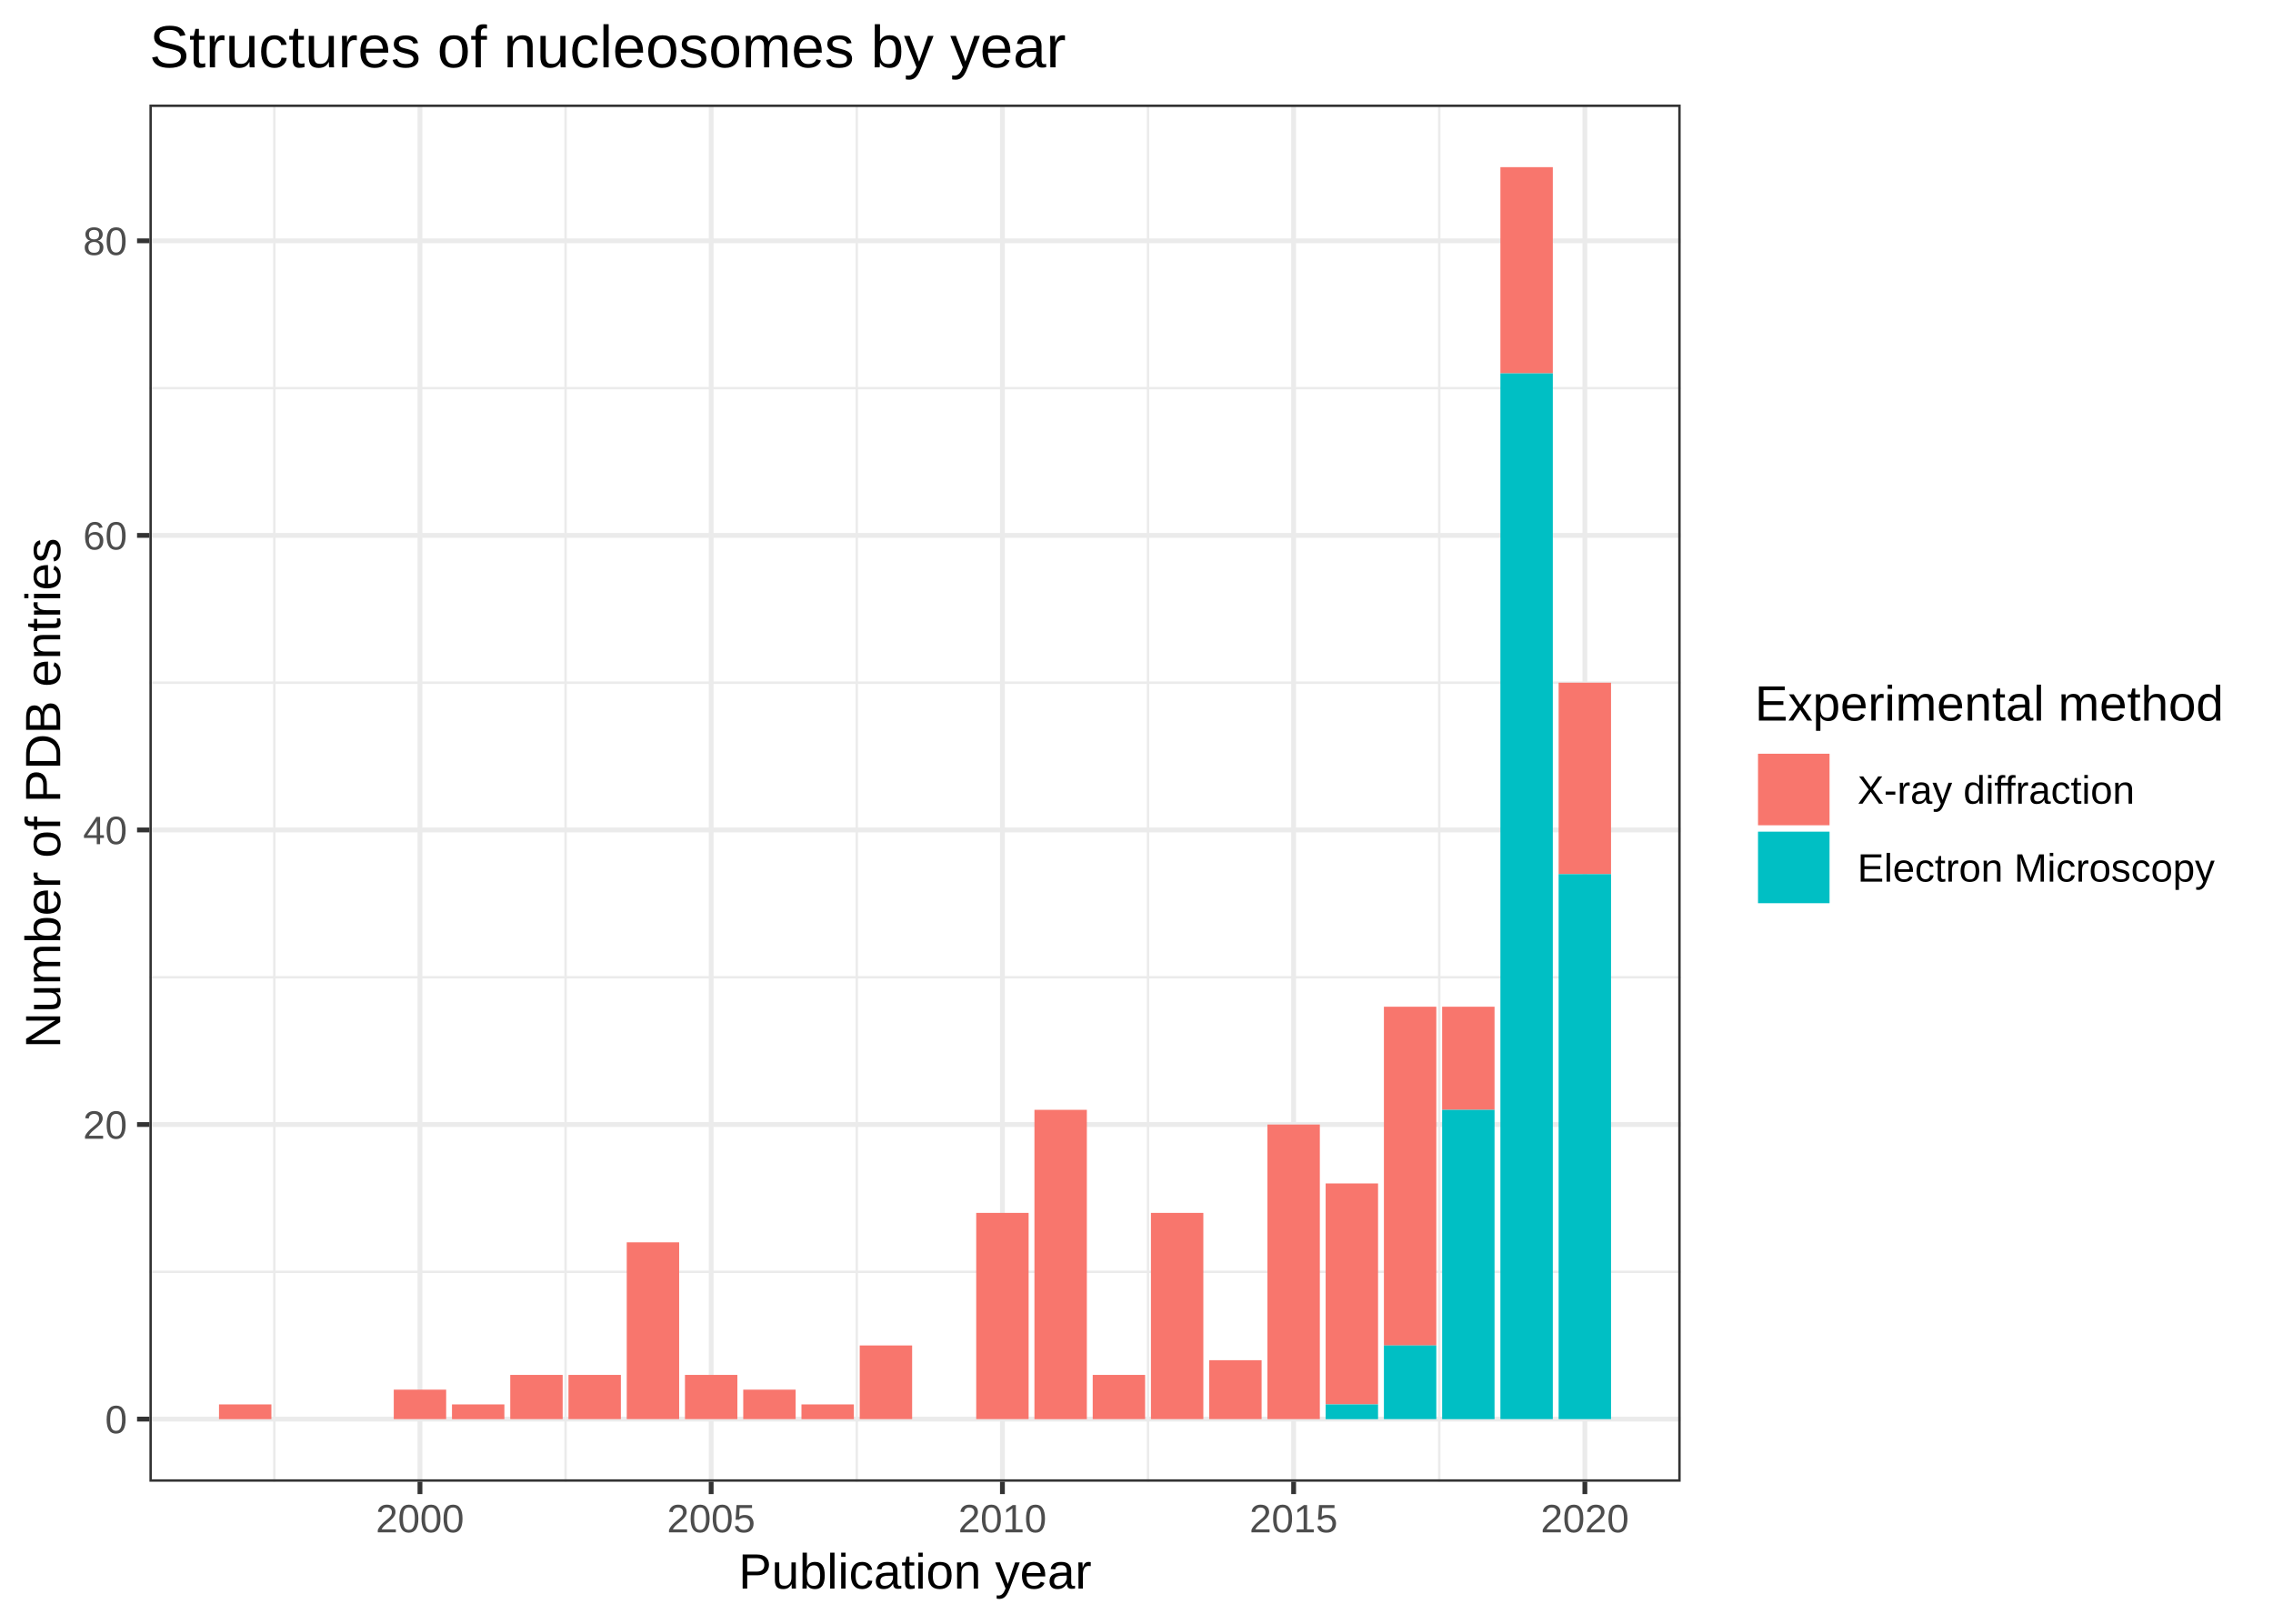
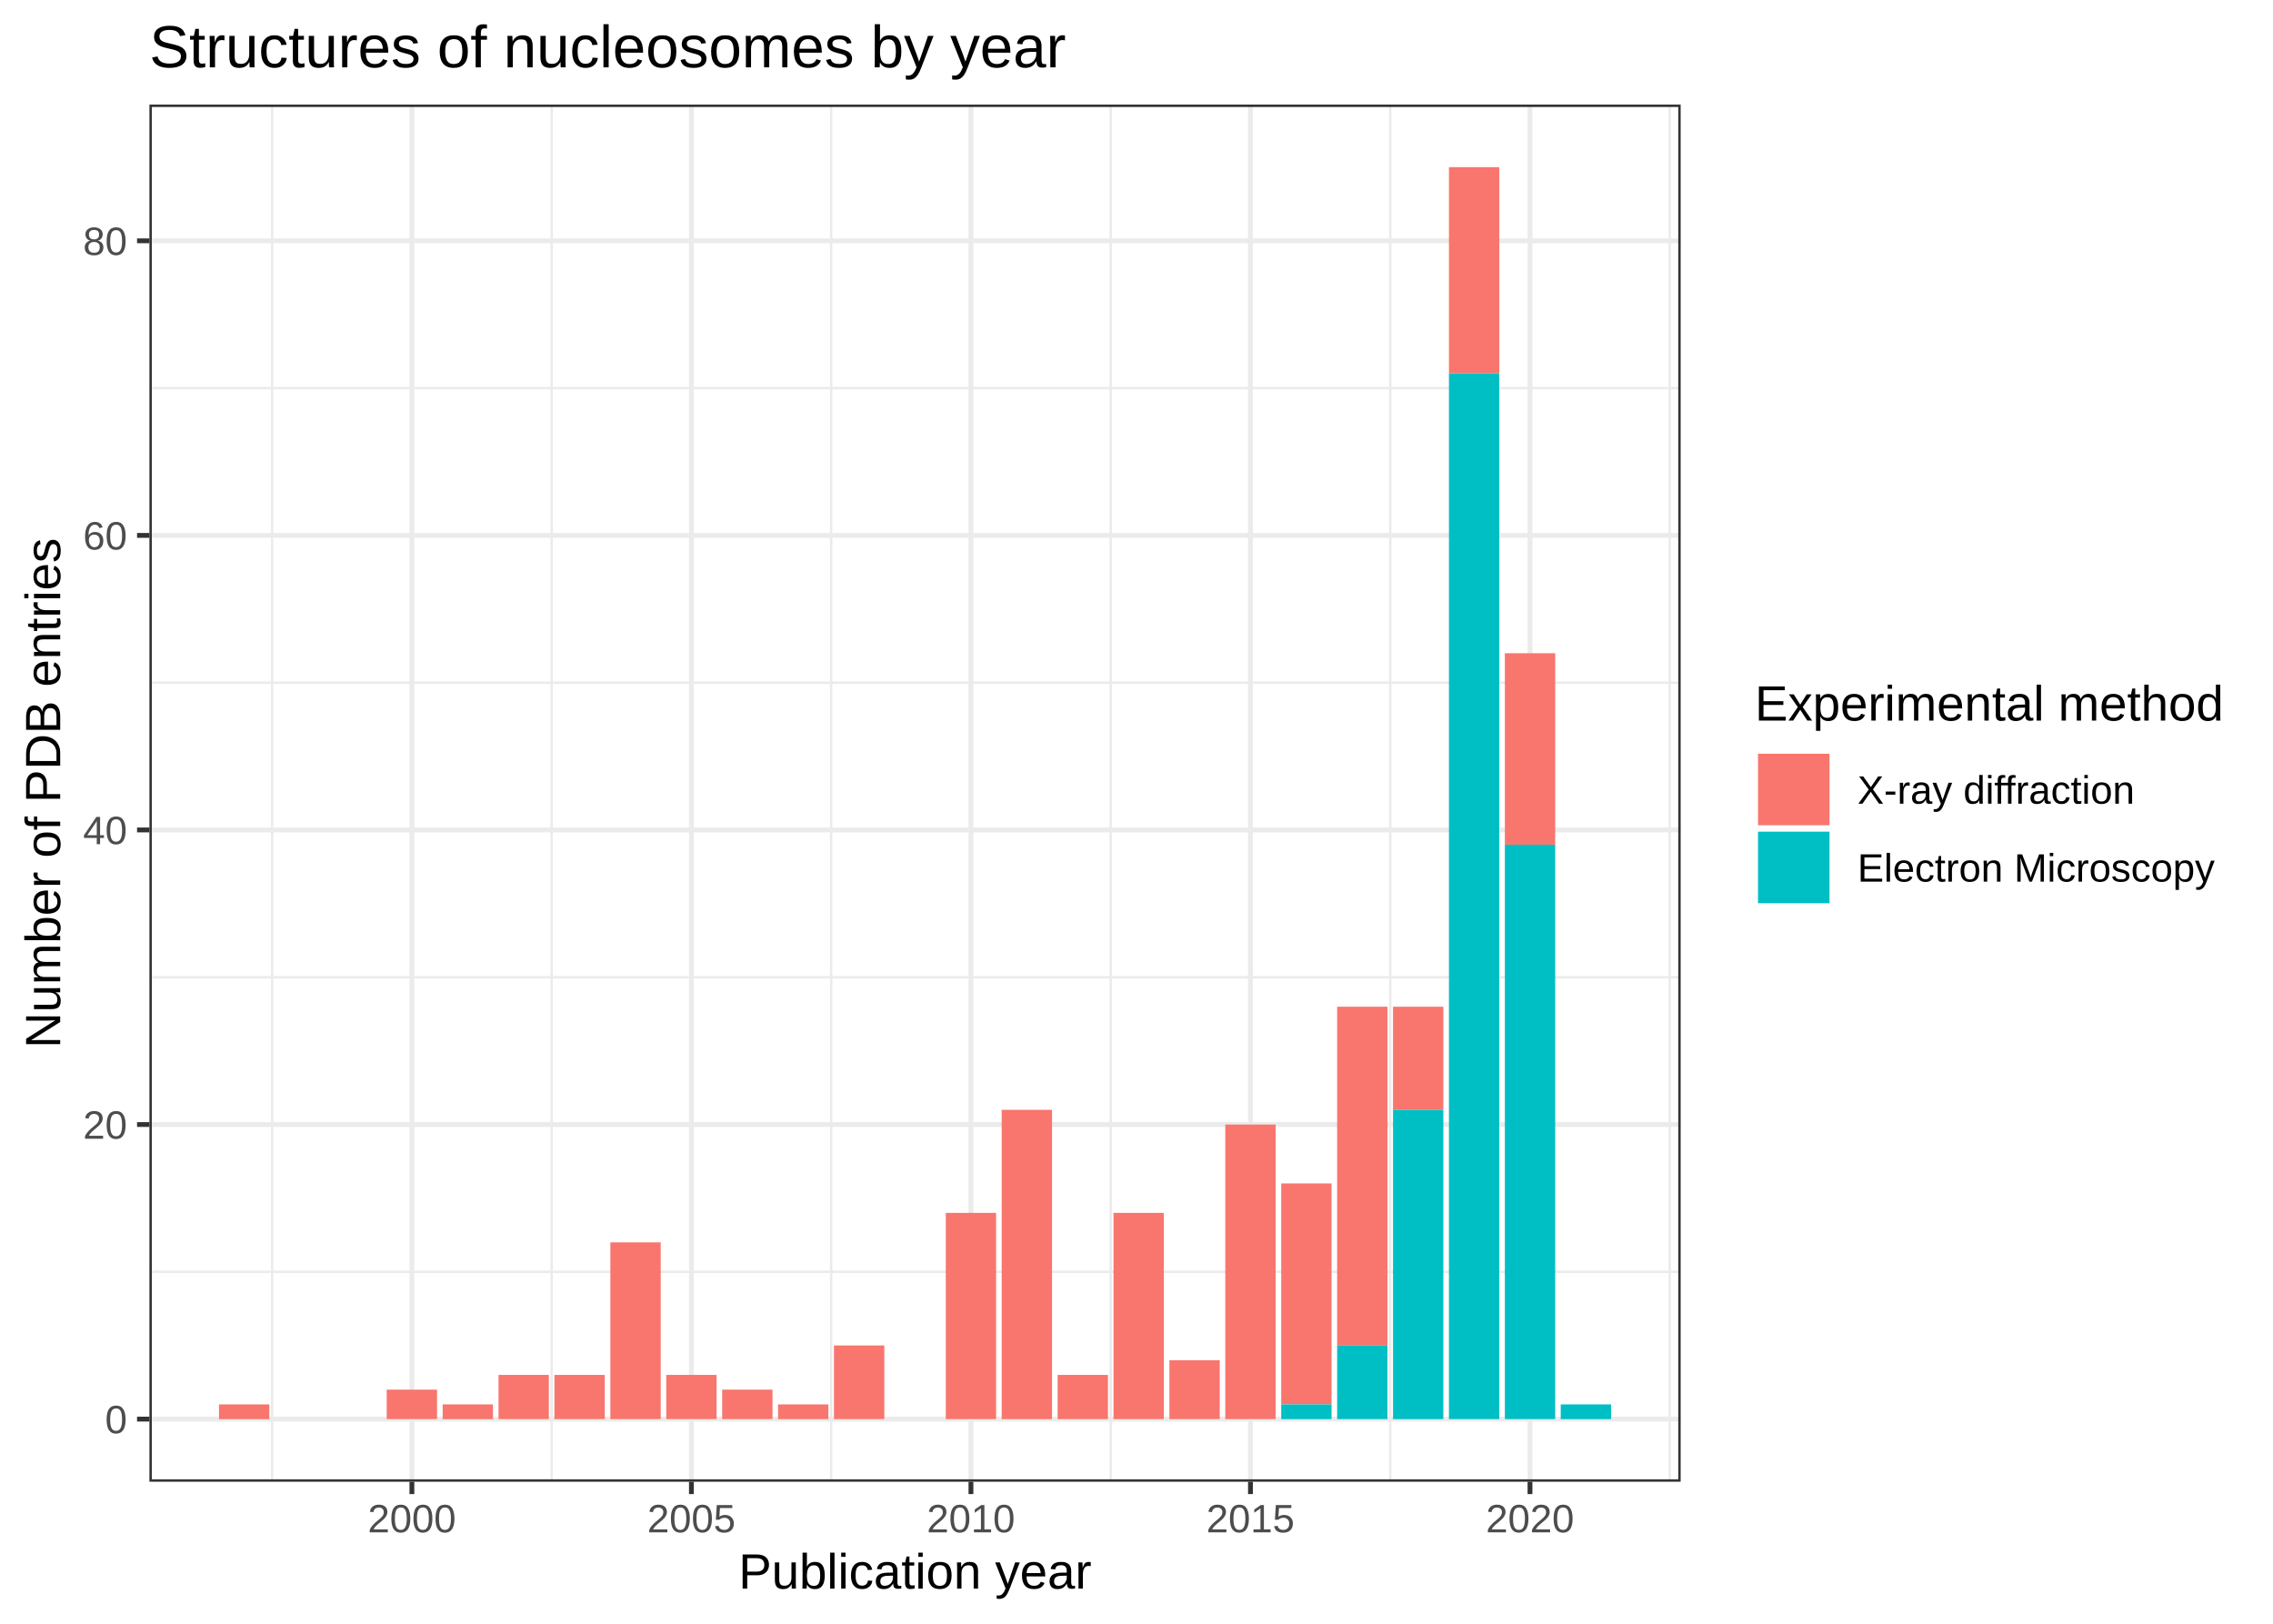
<svg xmlns="http://www.w3.org/2000/svg" viewBox="0 0 504.00 360.00">
  <defs>
    <style type="text/css">
    line, polyline, polygon, path, rect, circle {
      fill: none;
      stroke: #000000;
      stroke-linecap: round;
      stroke-linejoin: round;
      stroke-miterlimit: 10.00;
    }
  </style>
  </defs>
  <rect width="100%" height="100%" style="stroke: none; fill: #FFFFFF;" />
  <rect x="0" y="0" width="504.00" height="360.00" style="stroke-width: 1.07; stroke: #FFFFFF; fill: #FFFFFF;" />
  <defs>
    <clipPath id="cpMzMuMTN8MzcyLjY2fDMyOC41MXwyMy4xOQ==">
      <rect x="33.13" y="23.19" width="339.53" height="305.32" />
    </clipPath>
  </defs>
  <rect x="33.13" y="23.19" width="339.53" height="305.32" style="stroke-width: 1.07; stroke: none; fill: #FFFFFF;" clip-path="url(#cpMzMuMTN8MzcyLjY2fDMyOC41MXwyMy4xOQ==)" />
  <polyline points="33.13,281.98 372.66,281.98 " style="stroke-width: 0.53; stroke: #EBEBEB; stroke-linecap: butt;" clip-path="url(#cpMzMuMTN8MzcyLjY2fDMyOC41MXwyMy4xOQ==)" />
  <polyline points="33.13,216.67 372.66,216.67 " style="stroke-width: 0.53; stroke: #EBEBEB; stroke-linecap: butt;" clip-path="url(#cpMzMuMTN8MzcyLjY2fDMyOC41MXwyMy4xOQ==)" />
  <polyline points="33.13,151.36 372.66,151.36 " style="stroke-width: 0.53; stroke: #EBEBEB; stroke-linecap: butt;" clip-path="url(#cpMzMuMTN8MzcyLjY2fDMyOC41MXwyMy4xOQ==)" />
  <polyline points="33.13,86.05 372.66,86.05 " style="stroke-width: 0.53; stroke: #EBEBEB; stroke-linecap: butt;" clip-path="url(#cpMzMuMTN8MzcyLjY2fDMyOC41MXwyMy4xOQ==)" />
-   <polyline points="60.83,328.51 60.83,23.19 " style="stroke-width: 0.53; stroke: #EBEBEB; stroke-linecap: butt;" clip-path="url(#cpMzMuMTN8MzcyLjY2fDMyOC41MXwyMy4xOQ==)" />
-   <polyline points="125.41,328.51 125.41,23.19 " style="stroke-width: 0.53; stroke: #EBEBEB; stroke-linecap: butt;" clip-path="url(#cpMzMuMTN8MzcyLjY2fDMyOC41MXwyMy4xOQ==)" />
-   <polyline points="189.98,328.51 189.98,23.19 " style="stroke-width: 0.53; stroke: #EBEBEB; stroke-linecap: butt;" clip-path="url(#cpMzMuMTN8MzcyLjY2fDMyOC41MXwyMy4xOQ==)" />
-   <polyline points="254.55,328.51 254.55,23.19 " style="stroke-width: 0.53; stroke: #EBEBEB; stroke-linecap: butt;" clip-path="url(#cpMzMuMTN8MzcyLjY2fDMyOC41MXwyMy4xOQ==)" />
-   <polyline points="319.13,328.51 319.13,23.19 " style="stroke-width: 0.53; stroke: #EBEBEB; stroke-linecap: butt;" clip-path="url(#cpMzMuMTN8MzcyLjY2fDMyOC41MXwyMy4xOQ==)" />
+   <polyline points="60.34,328.51 60.34,23.19 " style="stroke-width: 0.53; stroke: #EBEBEB; stroke-linecap: butt;" clip-path="url(#cpMzMuMTN8MzcyLjY2fDMyOC41MXwyMy4xOQ==)" />
+   <polyline points="122.32,328.51 122.32,23.19 " style="stroke-width: 0.53; stroke: #EBEBEB; stroke-linecap: butt;" clip-path="url(#cpMzMuMTN8MzcyLjY2fDMyOC41MXwyMy4xOQ==)" />
+   <polyline points="184.30,328.51 184.30,23.19 " style="stroke-width: 0.53; stroke: #EBEBEB; stroke-linecap: butt;" clip-path="url(#cpMzMuMTN8MzcyLjY2fDMyOC41MXwyMy4xOQ==)" />
+   <polyline points="246.28,328.51 246.28,23.19 " style="stroke-width: 0.53; stroke: #EBEBEB; stroke-linecap: butt;" clip-path="url(#cpMzMuMTN8MzcyLjY2fDMyOC41MXwyMy4xOQ==)" />
+   <polyline points="308.26,328.51 308.26,23.19 " style="stroke-width: 0.53; stroke: #EBEBEB; stroke-linecap: butt;" clip-path="url(#cpMzMuMTN8MzcyLjY2fDMyOC41MXwyMy4xOQ==)" />
+   <polyline points="370.24,328.51 370.24,23.19 " style="stroke-width: 0.53; stroke: #EBEBEB; stroke-linecap: butt;" clip-path="url(#cpMzMuMTN8MzcyLjY2fDMyOC41MXwyMy4xOQ==)" />
  <polyline points="33.13,314.63 372.66,314.63 " style="stroke-width: 1.07; stroke: #EBEBEB; stroke-linecap: butt;" clip-path="url(#cpMzMuMTN8MzcyLjY2fDMyOC41MXwyMy4xOQ==)" />
  <polyline points="33.13,249.32 372.66,249.32 " style="stroke-width: 1.07; stroke: #EBEBEB; stroke-linecap: butt;" clip-path="url(#cpMzMuMTN8MzcyLjY2fDMyOC41MXwyMy4xOQ==)" />
  <polyline points="33.13,184.01 372.66,184.01 " style="stroke-width: 1.07; stroke: #EBEBEB; stroke-linecap: butt;" clip-path="url(#cpMzMuMTN8MzcyLjY2fDMyOC41MXwyMy4xOQ==)" />
  <polyline points="33.13,118.70 372.66,118.70 " style="stroke-width: 1.07; stroke: #EBEBEB; stroke-linecap: butt;" clip-path="url(#cpMzMuMTN8MzcyLjY2fDMyOC41MXwyMy4xOQ==)" />
  <polyline points="33.13,53.39 372.66,53.39 " style="stroke-width: 1.07; stroke: #EBEBEB; stroke-linecap: butt;" clip-path="url(#cpMzMuMTN8MzcyLjY2fDMyOC41MXwyMy4xOQ==)" />
-   <polyline points="93.12,328.51 93.12,23.19 " style="stroke-width: 1.07; stroke: #EBEBEB; stroke-linecap: butt;" clip-path="url(#cpMzMuMTN8MzcyLjY2fDMyOC41MXwyMy4xOQ==)" />
-   <polyline points="157.69,328.51 157.69,23.19 " style="stroke-width: 1.07; stroke: #EBEBEB; stroke-linecap: butt;" clip-path="url(#cpMzMuMTN8MzcyLjY2fDMyOC41MXwyMy4xOQ==)" />
-   <polyline points="222.27,328.51 222.27,23.19 " style="stroke-width: 1.07; stroke: #EBEBEB; stroke-linecap: butt;" clip-path="url(#cpMzMuMTN8MzcyLjY2fDMyOC41MXwyMy4xOQ==)" />
-   <polyline points="286.84,328.51 286.84,23.19 " style="stroke-width: 1.07; stroke: #EBEBEB; stroke-linecap: butt;" clip-path="url(#cpMzMuMTN8MzcyLjY2fDMyOC41MXwyMy4xOQ==)" />
-   <polyline points="351.42,328.51 351.42,23.19 " style="stroke-width: 1.07; stroke: #EBEBEB; stroke-linecap: butt;" clip-path="url(#cpMzMuMTN8MzcyLjY2fDMyOC41MXwyMy4xOQ==)" />
-   <rect x="48.56" y="311.37" width="11.62" height="3.27" style="stroke-width: 1.07; stroke: none; stroke-linecap: square; stroke-linejoin: miter; fill: #F8766D;" clip-path="url(#cpMzMuMTN8MzcyLjY2fDMyOC41MXwyMy4xOQ==)" />
-   <rect x="87.31" y="308.10" width="11.62" height="6.53" style="stroke-width: 1.07; stroke: none; stroke-linecap: square; stroke-linejoin: miter; fill: #F8766D;" clip-path="url(#cpMzMuMTN8MzcyLjY2fDMyOC41MXwyMy4xOQ==)" />
-   <rect x="100.22" y="311.37" width="11.62" height="3.27" style="stroke-width: 1.07; stroke: none; stroke-linecap: square; stroke-linejoin: miter; fill: #F8766D;" clip-path="url(#cpMzMuMTN8MzcyLjY2fDMyOC41MXwyMy4xOQ==)" />
-   <rect x="113.14" y="304.83" width="11.62" height="9.80" style="stroke-width: 1.07; stroke: none; stroke-linecap: square; stroke-linejoin: miter; fill: #F8766D;" clip-path="url(#cpMzMuMTN8MzcyLjY2fDMyOC41MXwyMy4xOQ==)" />
-   <rect x="126.05" y="304.83" width="11.62" height="9.80" style="stroke-width: 1.07; stroke: none; stroke-linecap: square; stroke-linejoin: miter; fill: #F8766D;" clip-path="url(#cpMzMuMTN8MzcyLjY2fDMyOC41MXwyMy4xOQ==)" />
-   <rect x="138.97" y="275.44" width="11.62" height="39.19" style="stroke-width: 1.07; stroke: none; stroke-linecap: square; stroke-linejoin: miter; fill: #F8766D;" clip-path="url(#cpMzMuMTN8MzcyLjY2fDMyOC41MXwyMy4xOQ==)" />
-   <rect x="151.88" y="304.83" width="11.62" height="9.80" style="stroke-width: 1.07; stroke: none; stroke-linecap: square; stroke-linejoin: miter; fill: #F8766D;" clip-path="url(#cpMzMuMTN8MzcyLjY2fDMyOC41MXwyMy4xOQ==)" />
-   <rect x="164.80" y="308.10" width="11.62" height="6.53" style="stroke-width: 1.07; stroke: none; stroke-linecap: square; stroke-linejoin: miter; fill: #F8766D;" clip-path="url(#cpMzMuMTN8MzcyLjY2fDMyOC41MXwyMy4xOQ==)" />
-   <rect x="177.71" y="311.37" width="11.62" height="3.27" style="stroke-width: 1.07; stroke: none; stroke-linecap: square; stroke-linejoin: miter; fill: #F8766D;" clip-path="url(#cpMzMuMTN8MzcyLjY2fDMyOC41MXwyMy4xOQ==)" />
-   <rect x="190.63" y="298.30" width="11.62" height="16.33" style="stroke-width: 1.07; stroke: none; stroke-linecap: square; stroke-linejoin: miter; fill: #F8766D;" clip-path="url(#cpMzMuMTN8MzcyLjY2fDMyOC41MXwyMy4xOQ==)" />
-   <rect x="216.46" y="268.91" width="11.62" height="45.72" style="stroke-width: 1.07; stroke: none; stroke-linecap: square; stroke-linejoin: miter; fill: #F8766D;" clip-path="url(#cpMzMuMTN8MzcyLjY2fDMyOC41MXwyMy4xOQ==)" />
-   <rect x="229.37" y="246.06" width="11.62" height="68.58" style="stroke-width: 1.07; stroke: none; stroke-linecap: square; stroke-linejoin: miter; fill: #F8766D;" clip-path="url(#cpMzMuMTN8MzcyLjY2fDMyOC41MXwyMy4xOQ==)" />
-   <rect x="242.29" y="304.83" width="11.62" height="9.80" style="stroke-width: 1.07; stroke: none; stroke-linecap: square; stroke-linejoin: miter; fill: #F8766D;" clip-path="url(#cpMzMuMTN8MzcyLjY2fDMyOC41MXwyMy4xOQ==)" />
-   <rect x="255.20" y="268.91" width="11.62" height="45.72" style="stroke-width: 1.07; stroke: none; stroke-linecap: square; stroke-linejoin: miter; fill: #F8766D;" clip-path="url(#cpMzMuMTN8MzcyLjY2fDMyOC41MXwyMy4xOQ==)" />
-   <rect x="268.12" y="301.57" width="11.62" height="13.06" style="stroke-width: 1.07; stroke: none; stroke-linecap: square; stroke-linejoin: miter; fill: #F8766D;" clip-path="url(#cpMzMuMTN8MzcyLjY2fDMyOC41MXwyMy4xOQ==)" />
-   <rect x="281.03" y="249.32" width="11.62" height="65.31" style="stroke-width: 1.07; stroke: none; stroke-linecap: square; stroke-linejoin: miter; fill: #F8766D;" clip-path="url(#cpMzMuMTN8MzcyLjY2fDMyOC41MXwyMy4xOQ==)" />
-   <rect x="293.94" y="262.38" width="11.62" height="48.98" style="stroke-width: 1.07; stroke: none; stroke-linecap: square; stroke-linejoin: miter; fill: #F8766D;" clip-path="url(#cpMzMuMTN8MzcyLjY2fDMyOC41MXwyMy4xOQ==)" />
-   <rect x="306.86" y="223.20" width="11.62" height="75.11" style="stroke-width: 1.07; stroke: none; stroke-linecap: square; stroke-linejoin: miter; fill: #F8766D;" clip-path="url(#cpMzMuMTN8MzcyLjY2fDMyOC41MXwyMy4xOQ==)" />
-   <rect x="319.77" y="223.20" width="11.62" height="22.86" style="stroke-width: 1.07; stroke: none; stroke-linecap: square; stroke-linejoin: miter; fill: #F8766D;" clip-path="url(#cpMzMuMTN8MzcyLjY2fDMyOC41MXwyMy4xOQ==)" />
-   <rect x="332.69" y="37.06" width="11.62" height="45.72" style="stroke-width: 1.07; stroke: none; stroke-linecap: square; stroke-linejoin: miter; fill: #F8766D;" clip-path="url(#cpMzMuMTN8MzcyLjY2fDMyOC41MXwyMy4xOQ==)" />
-   <rect x="345.60" y="151.36" width="11.62" height="42.45" style="stroke-width: 1.07; stroke: none; stroke-linecap: square; stroke-linejoin: miter; fill: #F8766D;" clip-path="url(#cpMzMuMTN8MzcyLjY2fDMyOC41MXwyMy4xOQ==)" />
-   <rect x="293.94" y="311.37" width="11.62" height="3.27" style="stroke-width: 1.07; stroke: none; stroke-linecap: square; stroke-linejoin: miter; fill: #00BFC4;" clip-path="url(#cpMzMuMTN8MzcyLjY2fDMyOC41MXwyMy4xOQ==)" />
-   <rect x="306.86" y="298.30" width="11.62" height="16.33" style="stroke-width: 1.07; stroke: none; stroke-linecap: square; stroke-linejoin: miter; fill: #00BFC4;" clip-path="url(#cpMzMuMTN8MzcyLjY2fDMyOC41MXwyMy4xOQ==)" />
-   <rect x="319.77" y="246.06" width="11.62" height="68.58" style="stroke-width: 1.07; stroke: none; stroke-linecap: square; stroke-linejoin: miter; fill: #00BFC4;" clip-path="url(#cpMzMuMTN8MzcyLjY2fDMyOC41MXwyMy4xOQ==)" />
-   <rect x="332.69" y="82.78" width="11.62" height="231.85" style="stroke-width: 1.07; stroke: none; stroke-linecap: square; stroke-linejoin: miter; fill: #00BFC4;" clip-path="url(#cpMzMuMTN8MzcyLjY2fDMyOC41MXwyMy4xOQ==)" />
-   <rect x="345.60" y="193.81" width="11.62" height="120.82" style="stroke-width: 1.07; stroke: none; stroke-linecap: square; stroke-linejoin: miter; fill: #00BFC4;" clip-path="url(#cpMzMuMTN8MzcyLjY2fDMyOC41MXwyMy4xOQ==)" />
+   <polyline points="91.33,328.51 91.33,23.19 " style="stroke-width: 1.07; stroke: #EBEBEB; stroke-linecap: butt;" clip-path="url(#cpMzMuMTN8MzcyLjY2fDMyOC41MXwyMy4xOQ==)" />
+   <polyline points="153.31,328.51 153.31,23.19 " style="stroke-width: 1.07; stroke: #EBEBEB; stroke-linecap: butt;" clip-path="url(#cpMzMuMTN8MzcyLjY2fDMyOC41MXwyMy4xOQ==)" />
+   <polyline points="215.29,328.51 215.29,23.19 " style="stroke-width: 1.07; stroke: #EBEBEB; stroke-linecap: butt;" clip-path="url(#cpMzMuMTN8MzcyLjY2fDMyOC41MXwyMy4xOQ==)" />
+   <polyline points="277.27,328.51 277.27,23.19 " style="stroke-width: 1.07; stroke: #EBEBEB; stroke-linecap: butt;" clip-path="url(#cpMzMuMTN8MzcyLjY2fDMyOC41MXwyMy4xOQ==)" />
+   <polyline points="339.25,328.51 339.25,23.19 " style="stroke-width: 1.07; stroke: #EBEBEB; stroke-linecap: butt;" clip-path="url(#cpMzMuMTN8MzcyLjY2fDMyOC41MXwyMy4xOQ==)" />
+   <rect x="48.56" y="311.37" width="11.16" height="3.27" style="stroke-width: 1.07; stroke: none; stroke-linecap: square; stroke-linejoin: miter; fill: #F8766D;" clip-path="url(#cpMzMuMTN8MzcyLjY2fDMyOC41MXwyMy4xOQ==)" />
+   <rect x="85.75" y="308.10" width="11.16" height="6.53" style="stroke-width: 1.07; stroke: none; stroke-linecap: square; stroke-linejoin: miter; fill: #F8766D;" clip-path="url(#cpMzMuMTN8MzcyLjY2fDMyOC41MXwyMy4xOQ==)" />
+   <rect x="98.15" y="311.37" width="11.16" height="3.27" style="stroke-width: 1.07; stroke: none; stroke-linecap: square; stroke-linejoin: miter; fill: #F8766D;" clip-path="url(#cpMzMuMTN8MzcyLjY2fDMyOC41MXwyMy4xOQ==)" />
+   <rect x="110.54" y="304.83" width="11.16" height="9.80" style="stroke-width: 1.07; stroke: none; stroke-linecap: square; stroke-linejoin: miter; fill: #F8766D;" clip-path="url(#cpMzMuMTN8MzcyLjY2fDMyOC41MXwyMy4xOQ==)" />
+   <rect x="122.94" y="304.83" width="11.16" height="9.80" style="stroke-width: 1.07; stroke: none; stroke-linecap: square; stroke-linejoin: miter; fill: #F8766D;" clip-path="url(#cpMzMuMTN8MzcyLjY2fDMyOC41MXwyMy4xOQ==)" />
+   <rect x="135.34" y="275.44" width="11.16" height="39.19" style="stroke-width: 1.07; stroke: none; stroke-linecap: square; stroke-linejoin: miter; fill: #F8766D;" clip-path="url(#cpMzMuMTN8MzcyLjY2fDMyOC41MXwyMy4xOQ==)" />
+   <rect x="147.73" y="304.83" width="11.16" height="9.80" style="stroke-width: 1.07; stroke: none; stroke-linecap: square; stroke-linejoin: miter; fill: #F8766D;" clip-path="url(#cpMzMuMTN8MzcyLjY2fDMyOC41MXwyMy4xOQ==)" />
+   <rect x="160.13" y="308.10" width="11.16" height="6.53" style="stroke-width: 1.07; stroke: none; stroke-linecap: square; stroke-linejoin: miter; fill: #F8766D;" clip-path="url(#cpMzMuMTN8MzcyLjY2fDMyOC41MXwyMy4xOQ==)" />
+   <rect x="172.52" y="311.37" width="11.16" height="3.27" style="stroke-width: 1.07; stroke: none; stroke-linecap: square; stroke-linejoin: miter; fill: #F8766D;" clip-path="url(#cpMzMuMTN8MzcyLjY2fDMyOC41MXwyMy4xOQ==)" />
+   <rect x="184.92" y="298.30" width="11.16" height="16.33" style="stroke-width: 1.07; stroke: none; stroke-linecap: square; stroke-linejoin: miter; fill: #F8766D;" clip-path="url(#cpMzMuMTN8MzcyLjY2fDMyOC41MXwyMy4xOQ==)" />
+   <rect x="209.71" y="268.91" width="11.16" height="45.72" style="stroke-width: 1.07; stroke: none; stroke-linecap: square; stroke-linejoin: miter; fill: #F8766D;" clip-path="url(#cpMzMuMTN8MzcyLjY2fDMyOC41MXwyMy4xOQ==)" />
+   <rect x="222.11" y="246.06" width="11.16" height="68.58" style="stroke-width: 1.07; stroke: none; stroke-linecap: square; stroke-linejoin: miter; fill: #F8766D;" clip-path="url(#cpMzMuMTN8MzcyLjY2fDMyOC41MXwyMy4xOQ==)" />
+   <rect x="234.51" y="304.83" width="11.16" height="9.80" style="stroke-width: 1.07; stroke: none; stroke-linecap: square; stroke-linejoin: miter; fill: #F8766D;" clip-path="url(#cpMzMuMTN8MzcyLjY2fDMyOC41MXwyMy4xOQ==)" />
+   <rect x="246.90" y="268.91" width="11.16" height="45.72" style="stroke-width: 1.07; stroke: none; stroke-linecap: square; stroke-linejoin: miter; fill: #F8766D;" clip-path="url(#cpMzMuMTN8MzcyLjY2fDMyOC41MXwyMy4xOQ==)" />
+   <rect x="259.30" y="301.57" width="11.16" height="13.06" style="stroke-width: 1.07; stroke: none; stroke-linecap: square; stroke-linejoin: miter; fill: #F8766D;" clip-path="url(#cpMzMuMTN8MzcyLjY2fDMyOC41MXwyMy4xOQ==)" />
+   <rect x="271.69" y="249.32" width="11.16" height="65.31" style="stroke-width: 1.07; stroke: none; stroke-linecap: square; stroke-linejoin: miter; fill: #F8766D;" clip-path="url(#cpMzMuMTN8MzcyLjY2fDMyOC41MXwyMy4xOQ==)" />
+   <rect x="284.09" y="262.38" width="11.16" height="48.98" style="stroke-width: 1.07; stroke: none; stroke-linecap: square; stroke-linejoin: miter; fill: #F8766D;" clip-path="url(#cpMzMuMTN8MzcyLjY2fDMyOC41MXwyMy4xOQ==)" />
+   <rect x="296.49" y="223.20" width="11.16" height="75.11" style="stroke-width: 1.07; stroke: none; stroke-linecap: square; stroke-linejoin: miter; fill: #F8766D;" clip-path="url(#cpMzMuMTN8MzcyLjY2fDMyOC41MXwyMy4xOQ==)" />
+   <rect x="308.88" y="223.20" width="11.16" height="22.86" style="stroke-width: 1.07; stroke: none; stroke-linecap: square; stroke-linejoin: miter; fill: #F8766D;" clip-path="url(#cpMzMuMTN8MzcyLjY2fDMyOC41MXwyMy4xOQ==)" />
+   <rect x="321.28" y="37.06" width="11.16" height="45.72" style="stroke-width: 1.07; stroke: none; stroke-linecap: square; stroke-linejoin: miter; fill: #F8766D;" clip-path="url(#cpMzMuMTN8MzcyLjY2fDMyOC41MXwyMy4xOQ==)" />
+   <rect x="333.68" y="144.83" width="11.16" height="42.45" style="stroke-width: 1.07; stroke: none; stroke-linecap: square; stroke-linejoin: miter; fill: #F8766D;" clip-path="url(#cpMzMuMTN8MzcyLjY2fDMyOC41MXwyMy4xOQ==)" />
+   <rect x="284.09" y="311.37" width="11.16" height="3.27" style="stroke-width: 1.07; stroke: none; stroke-linecap: square; stroke-linejoin: miter; fill: #00BFC4;" clip-path="url(#cpMzMuMTN8MzcyLjY2fDMyOC41MXwyMy4xOQ==)" />
+   <rect x="296.49" y="298.30" width="11.16" height="16.33" style="stroke-width: 1.07; stroke: none; stroke-linecap: square; stroke-linejoin: miter; fill: #00BFC4;" clip-path="url(#cpMzMuMTN8MzcyLjY2fDMyOC41MXwyMy4xOQ==)" />
+   <rect x="308.88" y="246.06" width="11.16" height="68.58" style="stroke-width: 1.07; stroke: none; stroke-linecap: square; stroke-linejoin: miter; fill: #00BFC4;" clip-path="url(#cpMzMuMTN8MzcyLjY2fDMyOC41MXwyMy4xOQ==)" />
+   <rect x="321.28" y="82.78" width="11.16" height="231.85" style="stroke-width: 1.07; stroke: none; stroke-linecap: square; stroke-linejoin: miter; fill: #00BFC4;" clip-path="url(#cpMzMuMTN8MzcyLjY2fDMyOC41MXwyMy4xOQ==)" />
+   <rect x="333.68" y="187.28" width="11.16" height="127.35" style="stroke-width: 1.07; stroke: none; stroke-linecap: square; stroke-linejoin: miter; fill: #00BFC4;" clip-path="url(#cpMzMuMTN8MzcyLjY2fDMyOC41MXwyMy4xOQ==)" />
+   <rect x="346.07" y="311.37" width="11.16" height="3.27" style="stroke-width: 1.07; stroke: none; stroke-linecap: square; stroke-linejoin: miter; fill: #00BFC4;" clip-path="url(#cpMzMuMTN8MzcyLjY2fDMyOC41MXwyMy4xOQ==)" />
  <rect x="33.13" y="23.19" width="339.53" height="305.32" style="stroke-width: 1.07; stroke: #333333;" clip-path="url(#cpMzMuMTN8MzcyLjY2fDMyOC41MXwyMy4xOQ==)" />
  <defs>
    <clipPath id="cpMC4wMHw1MDQuMDB8MzYwLjAwfDAuMDA=">
      <rect x="0.00" y="0.00" width="504.00" height="360.00" />
    </clipPath>
  </defs>
  <g clip-path="url(#cpMC4wMHw1MDQuMDB8MzYwLjAwfDAuMDA=)">
    <text x="23.30" y="317.78" style="font-size: 8.80px; fill: #4D4D4D; font-family: Arial;" textLength="4.89px" lengthAdjust="spacingAndGlyphs">0</text>
  </g>
  <g clip-path="url(#cpMC4wMHw1MDQuMDB8MzYwLjAwfDAuMDA=)">
    <text x="18.41" y="252.47" style="font-size: 8.80px; fill: #4D4D4D; font-family: Arial;" textLength="9.79px" lengthAdjust="spacingAndGlyphs">20</text>
  </g>
  <g clip-path="url(#cpMC4wMHw1MDQuMDB8MzYwLjAwfDAuMDA=)">
    <text x="18.41" y="187.16" style="font-size: 8.80px; fill: #4D4D4D; font-family: Arial;" textLength="9.79px" lengthAdjust="spacingAndGlyphs">40</text>
  </g>
  <g clip-path="url(#cpMC4wMHw1MDQuMDB8MzYwLjAwfDAuMDA=)">
    <text x="18.41" y="121.85" style="font-size: 8.80px; fill: #4D4D4D; font-family: Arial;" textLength="9.79px" lengthAdjust="spacingAndGlyphs">60</text>
  </g>
  <g clip-path="url(#cpMC4wMHw1MDQuMDB8MzYwLjAwfDAuMDA=)">
    <text x="18.41" y="56.54" style="font-size: 8.80px; fill: #4D4D4D; font-family: Arial;" textLength="9.79px" lengthAdjust="spacingAndGlyphs">80</text>
  </g>
  <polyline points="30.39,314.63 33.13,314.63 " style="stroke-width: 1.07; stroke: #333333; stroke-linecap: butt;" clip-path="url(#cpMC4wMHw1MDQuMDB8MzYwLjAwfDAuMDA=)" />
  <polyline points="30.39,249.32 33.13,249.32 " style="stroke-width: 1.07; stroke: #333333; stroke-linecap: butt;" clip-path="url(#cpMC4wMHw1MDQuMDB8MzYwLjAwfDAuMDA=)" />
  <polyline points="30.39,184.01 33.13,184.01 " style="stroke-width: 1.07; stroke: #333333; stroke-linecap: butt;" clip-path="url(#cpMC4wMHw1MDQuMDB8MzYwLjAwfDAuMDA=)" />
  <polyline points="30.39,118.70 33.13,118.70 " style="stroke-width: 1.07; stroke: #333333; stroke-linecap: butt;" clip-path="url(#cpMC4wMHw1MDQuMDB8MzYwLjAwfDAuMDA=)" />
  <polyline points="30.39,53.39 33.13,53.39 " style="stroke-width: 1.07; stroke: #333333; stroke-linecap: butt;" clip-path="url(#cpMC4wMHw1MDQuMDB8MzYwLjAwfDAuMDA=)" />
-   <polyline points="93.12,331.25 93.12,328.51 " style="stroke-width: 1.07; stroke: #333333; stroke-linecap: butt;" clip-path="url(#cpMC4wMHw1MDQuMDB8MzYwLjAwfDAuMDA=)" />
-   <polyline points="157.69,331.25 157.69,328.51 " style="stroke-width: 1.07; stroke: #333333; stroke-linecap: butt;" clip-path="url(#cpMC4wMHw1MDQuMDB8MzYwLjAwfDAuMDA=)" />
-   <polyline points="222.27,331.25 222.27,328.51 " style="stroke-width: 1.07; stroke: #333333; stroke-linecap: butt;" clip-path="url(#cpMC4wMHw1MDQuMDB8MzYwLjAwfDAuMDA=)" />
-   <polyline points="286.84,331.25 286.84,328.51 " style="stroke-width: 1.07; stroke: #333333; stroke-linecap: butt;" clip-path="url(#cpMC4wMHw1MDQuMDB8MzYwLjAwfDAuMDA=)" />
-   <polyline points="351.42,331.25 351.42,328.51 " style="stroke-width: 1.07; stroke: #333333; stroke-linecap: butt;" clip-path="url(#cpMC4wMHw1MDQuMDB8MzYwLjAwfDAuMDA=)" />
+   <polyline points="91.33,331.25 91.33,328.51 " style="stroke-width: 1.07; stroke: #333333; stroke-linecap: butt;" clip-path="url(#cpMC4wMHw1MDQuMDB8MzYwLjAwfDAuMDA=)" />
+   <polyline points="153.31,331.25 153.31,328.51 " style="stroke-width: 1.07; stroke: #333333; stroke-linecap: butt;" clip-path="url(#cpMC4wMHw1MDQuMDB8MzYwLjAwfDAuMDA=)" />
+   <polyline points="215.29,331.25 215.29,328.51 " style="stroke-width: 1.07; stroke: #333333; stroke-linecap: butt;" clip-path="url(#cpMC4wMHw1MDQuMDB8MzYwLjAwfDAuMDA=)" />
+   <polyline points="277.27,331.25 277.27,328.51 " style="stroke-width: 1.07; stroke: #333333; stroke-linecap: butt;" clip-path="url(#cpMC4wMHw1MDQuMDB8MzYwLjAwfDAuMDA=)" />
+   <polyline points="339.25,331.25 339.25,328.51 " style="stroke-width: 1.07; stroke: #333333; stroke-linecap: butt;" clip-path="url(#cpMC4wMHw1MDQuMDB8MzYwLjAwfDAuMDA=)" />
  <g clip-path="url(#cpMC4wMHw1MDQuMDB8MzYwLjAwfDAuMDA=)">
-     <text x="83.33" y="339.74" style="font-size: 8.80px; fill: #4D4D4D; font-family: Arial;" textLength="19.58px" lengthAdjust="spacingAndGlyphs">2000</text>
+     <text x="81.54" y="339.74" style="font-size: 8.80px; fill: #4D4D4D; font-family: Arial;" textLength="19.58px" lengthAdjust="spacingAndGlyphs">2000</text>
  </g>
  <g clip-path="url(#cpMC4wMHw1MDQuMDB8MzYwLjAwfDAuMDA=)">
-     <text x="147.90" y="339.74" style="font-size: 8.80px; fill: #4D4D4D; font-family: Arial;" textLength="19.58px" lengthAdjust="spacingAndGlyphs">2005</text>
+     <text x="143.52" y="339.74" style="font-size: 8.80px; fill: #4D4D4D; font-family: Arial;" textLength="19.58px" lengthAdjust="spacingAndGlyphs">2005</text>
  </g>
  <g clip-path="url(#cpMC4wMHw1MDQuMDB8MzYwLjAwfDAuMDA=)">
-     <text x="212.48" y="339.74" style="font-size: 8.80px; fill: #4D4D4D; font-family: Arial;" textLength="19.58px" lengthAdjust="spacingAndGlyphs">2010</text>
+     <text x="205.50" y="339.74" style="font-size: 8.80px; fill: #4D4D4D; font-family: Arial;" textLength="19.58px" lengthAdjust="spacingAndGlyphs">2010</text>
  </g>
  <g clip-path="url(#cpMC4wMHw1MDQuMDB8MzYwLjAwfDAuMDA=)">
-     <text x="277.05" y="339.74" style="font-size: 8.80px; fill: #4D4D4D; font-family: Arial;" textLength="19.58px" lengthAdjust="spacingAndGlyphs">2015</text>
+     <text x="267.48" y="339.74" style="font-size: 8.80px; fill: #4D4D4D; font-family: Arial;" textLength="19.58px" lengthAdjust="spacingAndGlyphs">2015</text>
  </g>
  <g clip-path="url(#cpMC4wMHw1MDQuMDB8MzYwLjAwfDAuMDA=)">
-     <text x="341.63" y="339.74" style="font-size: 8.80px; fill: #4D4D4D; font-family: Arial;" textLength="19.58px" lengthAdjust="spacingAndGlyphs">2020</text>
+     <text x="329.47" y="339.74" style="font-size: 8.80px; fill: #4D4D4D; font-family: Arial;" textLength="19.58px" lengthAdjust="spacingAndGlyphs">2020</text>
  </g>
  <g clip-path="url(#cpMC4wMHw1MDQuMDB8MzYwLjAwfDAuMDA=)">
    <text x="163.76" y="352.21" style="font-size: 11.00px; font-family: Arial;" textLength="78.27px" lengthAdjust="spacingAndGlyphs">Publication year</text>
  </g>
  <g clip-path="url(#cpMC4wMHw1MDQuMDB8MzYwLjAwfDAuMDA=)">
    <text transform="translate(13.35,232.40) rotate(-90)" style="font-size: 11.00px; font-family: Arial;" textLength="113.10px" lengthAdjust="spacingAndGlyphs">Number of PDB entries</text>
  </g>
  <rect x="383.62" y="145.25" width="114.90" height="61.19" style="stroke-width: 1.07; stroke: none; fill: #FFFFFF;" clip-path="url(#cpMC4wMHw1MDQuMDB8MzYwLjAwfDAuMDA=)" />
  <g clip-path="url(#cpMC4wMHw1MDQuMDB8MzYwLjAwfDAuMDA=)">
    <text x="389.10" y="159.76" style="font-size: 11.00px; font-family: Arial;" textLength="103.94px" lengthAdjust="spacingAndGlyphs">Experimental method</text>
  </g>
  <rect x="389.10" y="166.40" width="17.28" height="17.28" style="stroke-width: 1.07; stroke: none; fill: #FFFFFF;" clip-path="url(#cpMC4wMHw1MDQuMDB8MzYwLjAwfDAuMDA=)" />
  <rect x="389.81" y="167.11" width="15.86" height="15.86" style="stroke-width: 1.07; stroke: none; stroke-linecap: square; stroke-linejoin: miter; fill: #F8766D;" clip-path="url(#cpMC4wMHw1MDQuMDB8MzYwLjAwfDAuMDA=)" />
  <rect x="389.10" y="183.68" width="17.28" height="17.28" style="stroke-width: 1.07; stroke: none; fill: #FFFFFF;" clip-path="url(#cpMC4wMHw1MDQuMDB8MzYwLjAwfDAuMDA=)" />
  <rect x="389.81" y="184.39" width="15.86" height="15.86" style="stroke-width: 1.07; stroke: none; stroke-linecap: square; stroke-linejoin: miter; fill: #00BFC4;" clip-path="url(#cpMC4wMHw1MDQuMDB8MzYwLjAwfDAuMDA=)" />
  <g clip-path="url(#cpMC4wMHw1MDQuMDB8MzYwLjAwfDAuMDA=)">
    <text x="411.86" y="178.19" style="font-size: 8.80px; font-family: Arial;" textLength="61.62px" lengthAdjust="spacingAndGlyphs">X-ray diffraction</text>
  </g>
  <g clip-path="url(#cpMC4wMHw1MDQuMDB8MzYwLjAwfDAuMDA=)">
    <text x="411.86" y="195.47" style="font-size: 8.80px; font-family: Arial;" textLength="79.23px" lengthAdjust="spacingAndGlyphs">Electron Microscopy</text>
  </g>
  <g clip-path="url(#cpMC4wMHw1MDQuMDB8MzYwLjAwfDAuMDA=)">
    <text x="33.13" y="14.93" style="font-size: 13.20px; font-family: Arial;" textLength="203.23px" lengthAdjust="spacingAndGlyphs">Structures of nucleosomes by year</text>
  </g>
</svg>
